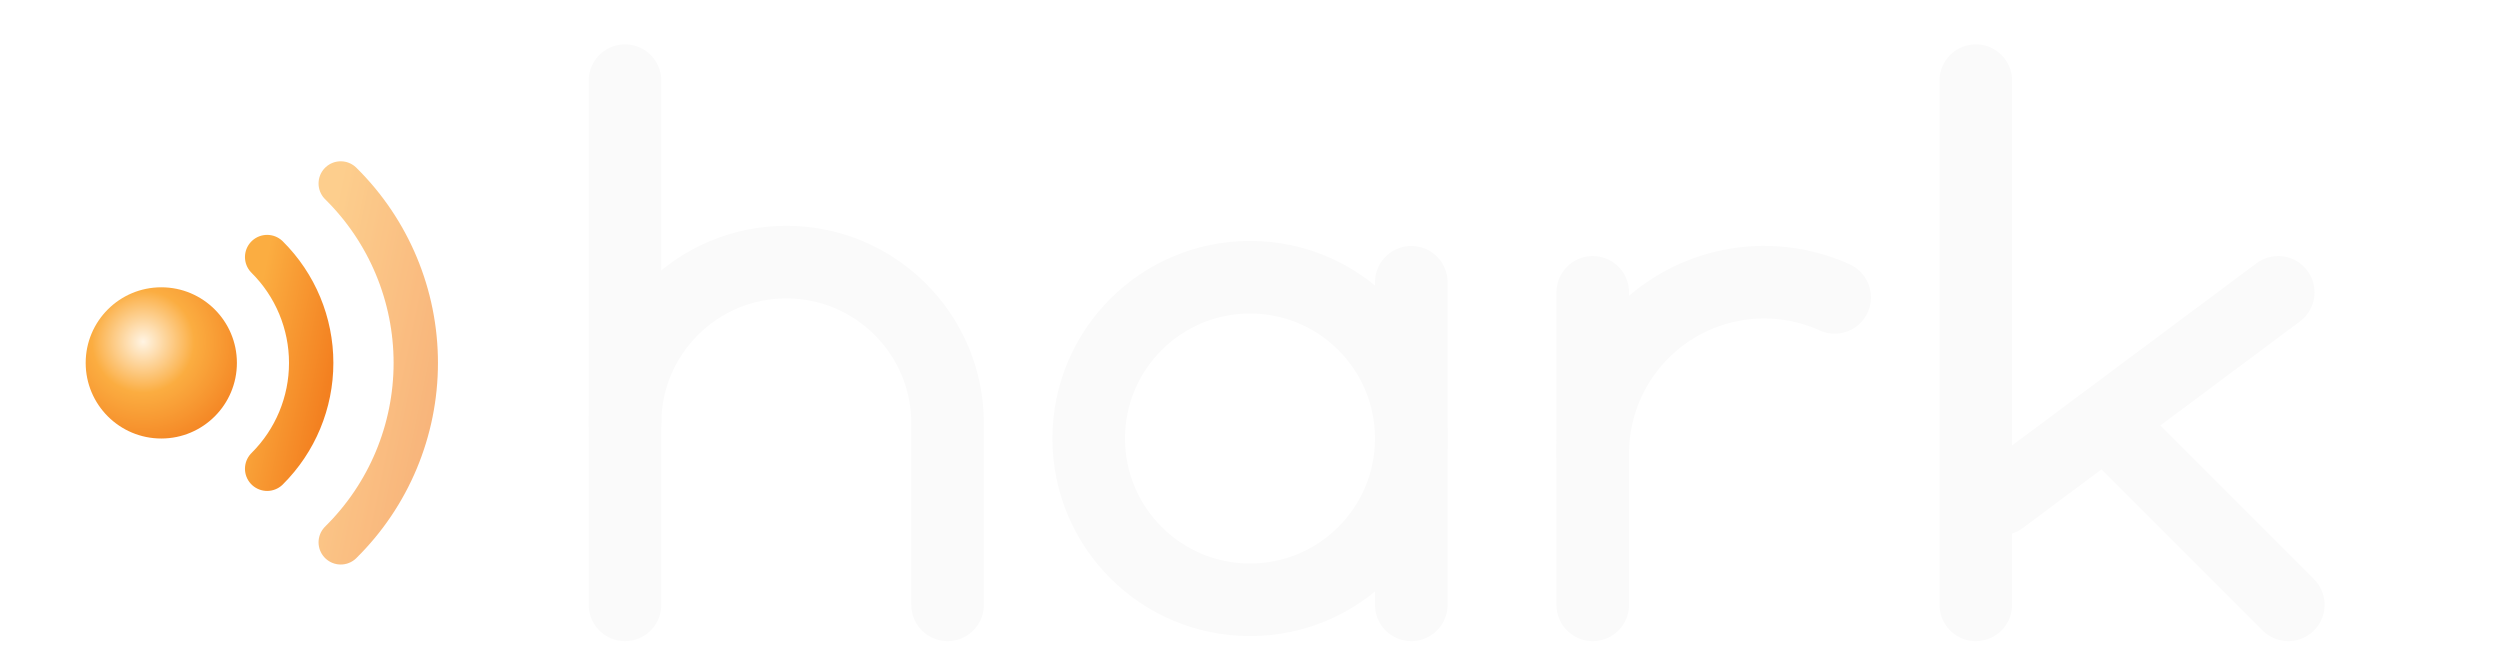
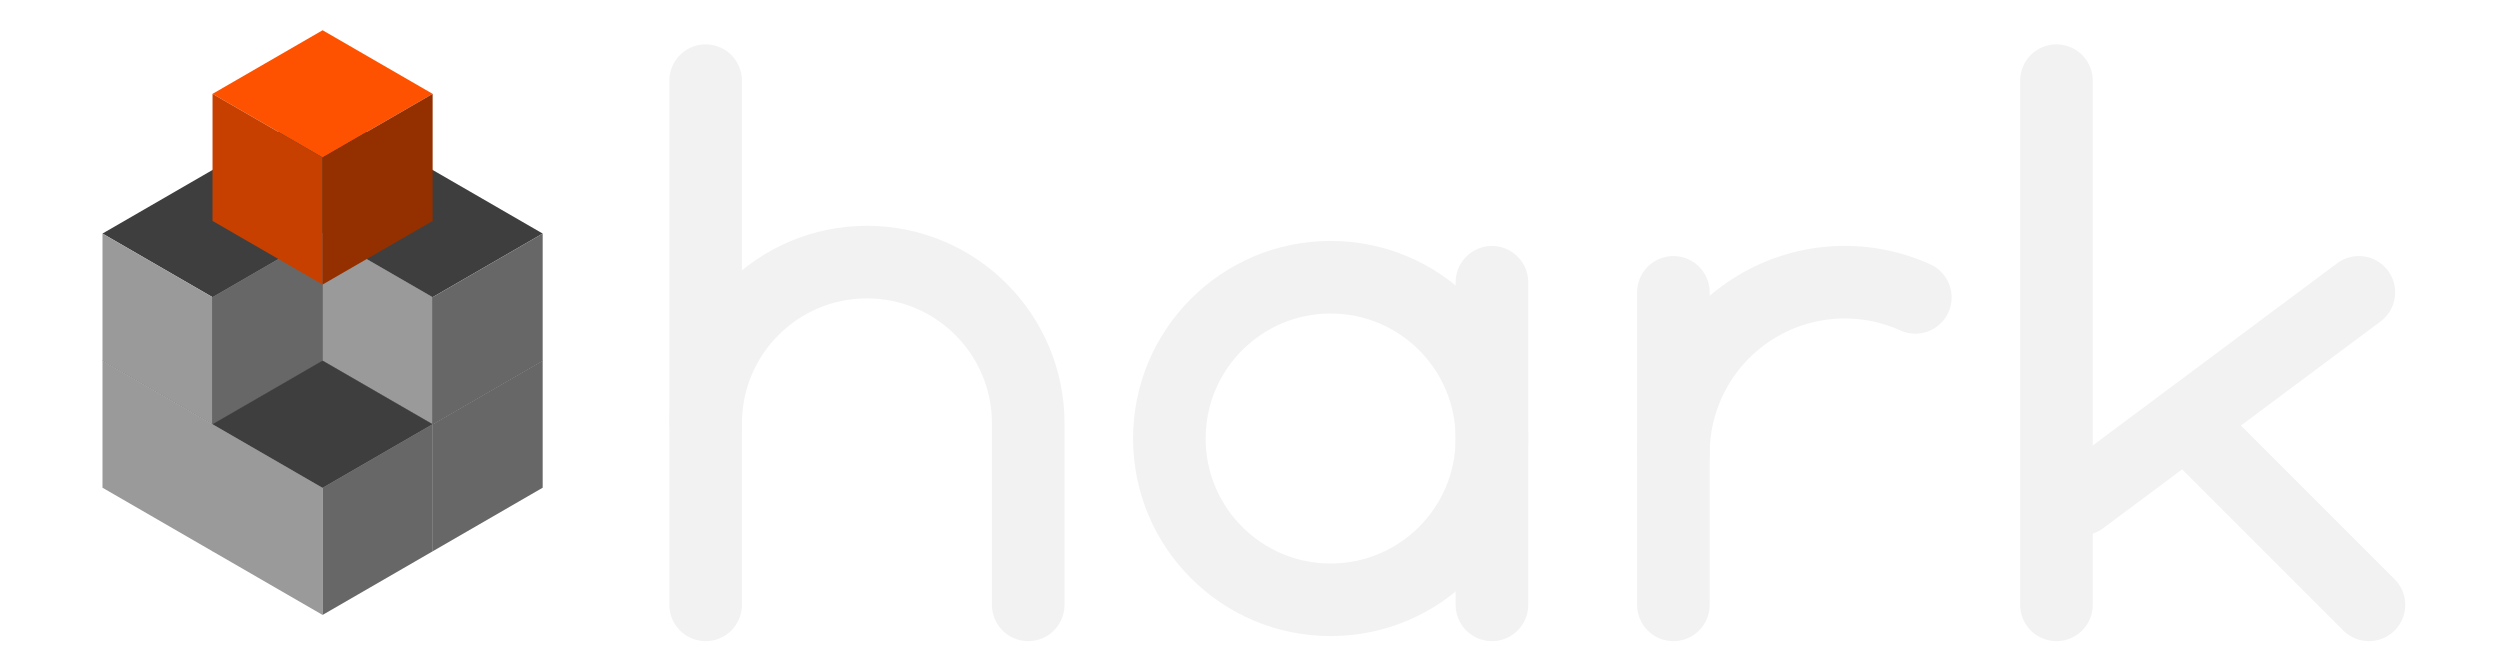
- <svg xmlns="http://www.w3.org/2000/svg" viewBox="0 0 248 64" fill="none" role="img" aria-label="hark">
-   <defs>
-     <radialGradient id="core" cx="0.38" cy="0.36" r="0.75">
-       <stop offset="0" stop-color="#fff4e3" />
-       <stop offset="0.45" stop-color="#fbad41" />
-       <stop offset="1" stop-color="#f38020" />
-     </radialGradient>
-     <linearGradient id="arc" x1="0" y1="0" x2="1" y2="1">
-       <stop offset="0" stop-color="#fbad41" />
-       <stop offset="1" stop-color="#f38020" />
-     </linearGradient>
-   </defs>
-   <circle cx="16" cy="36" r="7.5" fill="url(#core)" />
-   <path d="M26.5 25.5a14.8 14.8 0 0 1 0 21" stroke="url(#arc)" stroke-width="4.4" stroke-linecap="round" />
-   <path d="M33.8 18.2a25 25 0 0 1 0 35.6" stroke="url(#arc)" stroke-width="4.4" stroke-linecap="round" opacity="0.6" />
-   <g transform="translate(56 2)" stroke="#fafafa" stroke-width="7.2" stroke-linecap="round" stroke-linejoin="round">
+ <svg xmlns="http://www.w3.org/2000/svg" viewBox="0 0 248 64" height="64" width="248" role="img" aria-label="hark">
+   <svg x="0" y="0" width="64" height="64" viewBox="0 0 64 64">
+     <g transform="translate(32.000 23.155) scale(1.0917)">
+       <path d="M0 0 10 5.78 0 11.56 -10 5.78Z" style="fill:#3e3e3e" />
+       <path d="M-10 5.78 0 11.56V23.107L-10 17.327Z" style="fill:#9a9a9a" />
+       <path d="M0 11.56 10 5.78V17.327L0 23.107Z" style="fill:#676767" />
+       <path d="M0 -11.547 10 -5.767 0 0.013 -10 -5.767Z" style="fill:#3e3e3e" />
+       <path d="M-10 -5.767 0 0.013V11.56L-10 5.78Z" style="fill:#9a9a9a" />
+       <path d="M0 0.013 10 -5.767V5.78L0 11.56Z" style="fill:#676767" />
+       <path d="M10 5.78 20 11.56 10 17.34 0 11.56Z" style="fill:#3e3e3e" />
+       <path d="M0 11.56 10 17.34V28.887L0 23.107Z" style="fill:#9a9a9a" />
+       <path d="M10 17.34 20 11.56V23.107L10 28.887Z" style="fill:#676767" />
+       <path d="M-10 5.78 0 11.56 -10 17.34 -20 11.56Z" style="fill:#3e3e3e" />
+       <path d="M-20 11.56 -10 17.34V28.887L-20 23.107Z" style="fill:#9a9a9a" />
+       <path d="M-10 17.34 0 11.56V23.107L-10 28.887Z" style="fill:#676767" />
+       <path d="M10 -5.767 20 0.013 10 5.793 0 0.013Z" style="fill:#3e3e3e" />
+       <path d="M0 0.013 10 5.793V17.34L0 11.56Z" style="fill:#9a9a9a" />
+       <path d="M10 5.793 20 0.013V11.56L10 17.34Z" style="fill:#676767" />
+       <path d="M-10 -5.767 0 0.013 -10 5.793 -20 0.013Z" style="fill:#3e3e3e" />
+       <path d="M-20 0.013 -10 5.793V17.34L-20 11.56Z" style="fill:#9a9a9a" />
+       <path d="M-10 5.793 0 0.013V11.56L-10 17.34Z" style="fill:#676767" />
+       <path d="M0 11.56 10 17.34 0 23.12 -10 17.34Z" style="fill:#3e3e3e" />
+       <path d="M-10 17.34 0 23.12V34.667L-10 28.887Z" style="fill:#9a9a9a" />
+       <path d="M0 23.12 10 17.34V28.887L0 34.667Z" style="fill:#676767" />
+       <path d="M0 -18.462 10 -12.682 0 -6.902 -10 -12.682Z" style="fill:#ff5200" />
+       <path d="M-10 -12.682 0 -6.902V4.645L-10 -1.135Z" style="fill:#c74000" />
+       <path d="M0 -6.902 10 -12.682V-1.135L0 4.645Z" style="fill:#943000" />
+     </g>
+   </svg>
+   <g transform="translate(64 2)" fill="none" stroke="#f2f2f2" stroke-width="7.2" stroke-linecap="round" stroke-linejoin="round">
    <path d="M6 6V58" />
    <path d="M6 40a16 16 0 0 1 32 0V58" />
    <circle cx="68" cy="41.5" r="16" />
    <path d="M84 26V58" />
    <path d="M102 58V27" />
    <path d="M102 43a17 17 0 0 1 24-15.5" />
    <path d="M140 6V58" />
    <path d="M170 27 142.5 47.5" />
    <path d="M153 40 171 58" />
  </g>
</svg>
